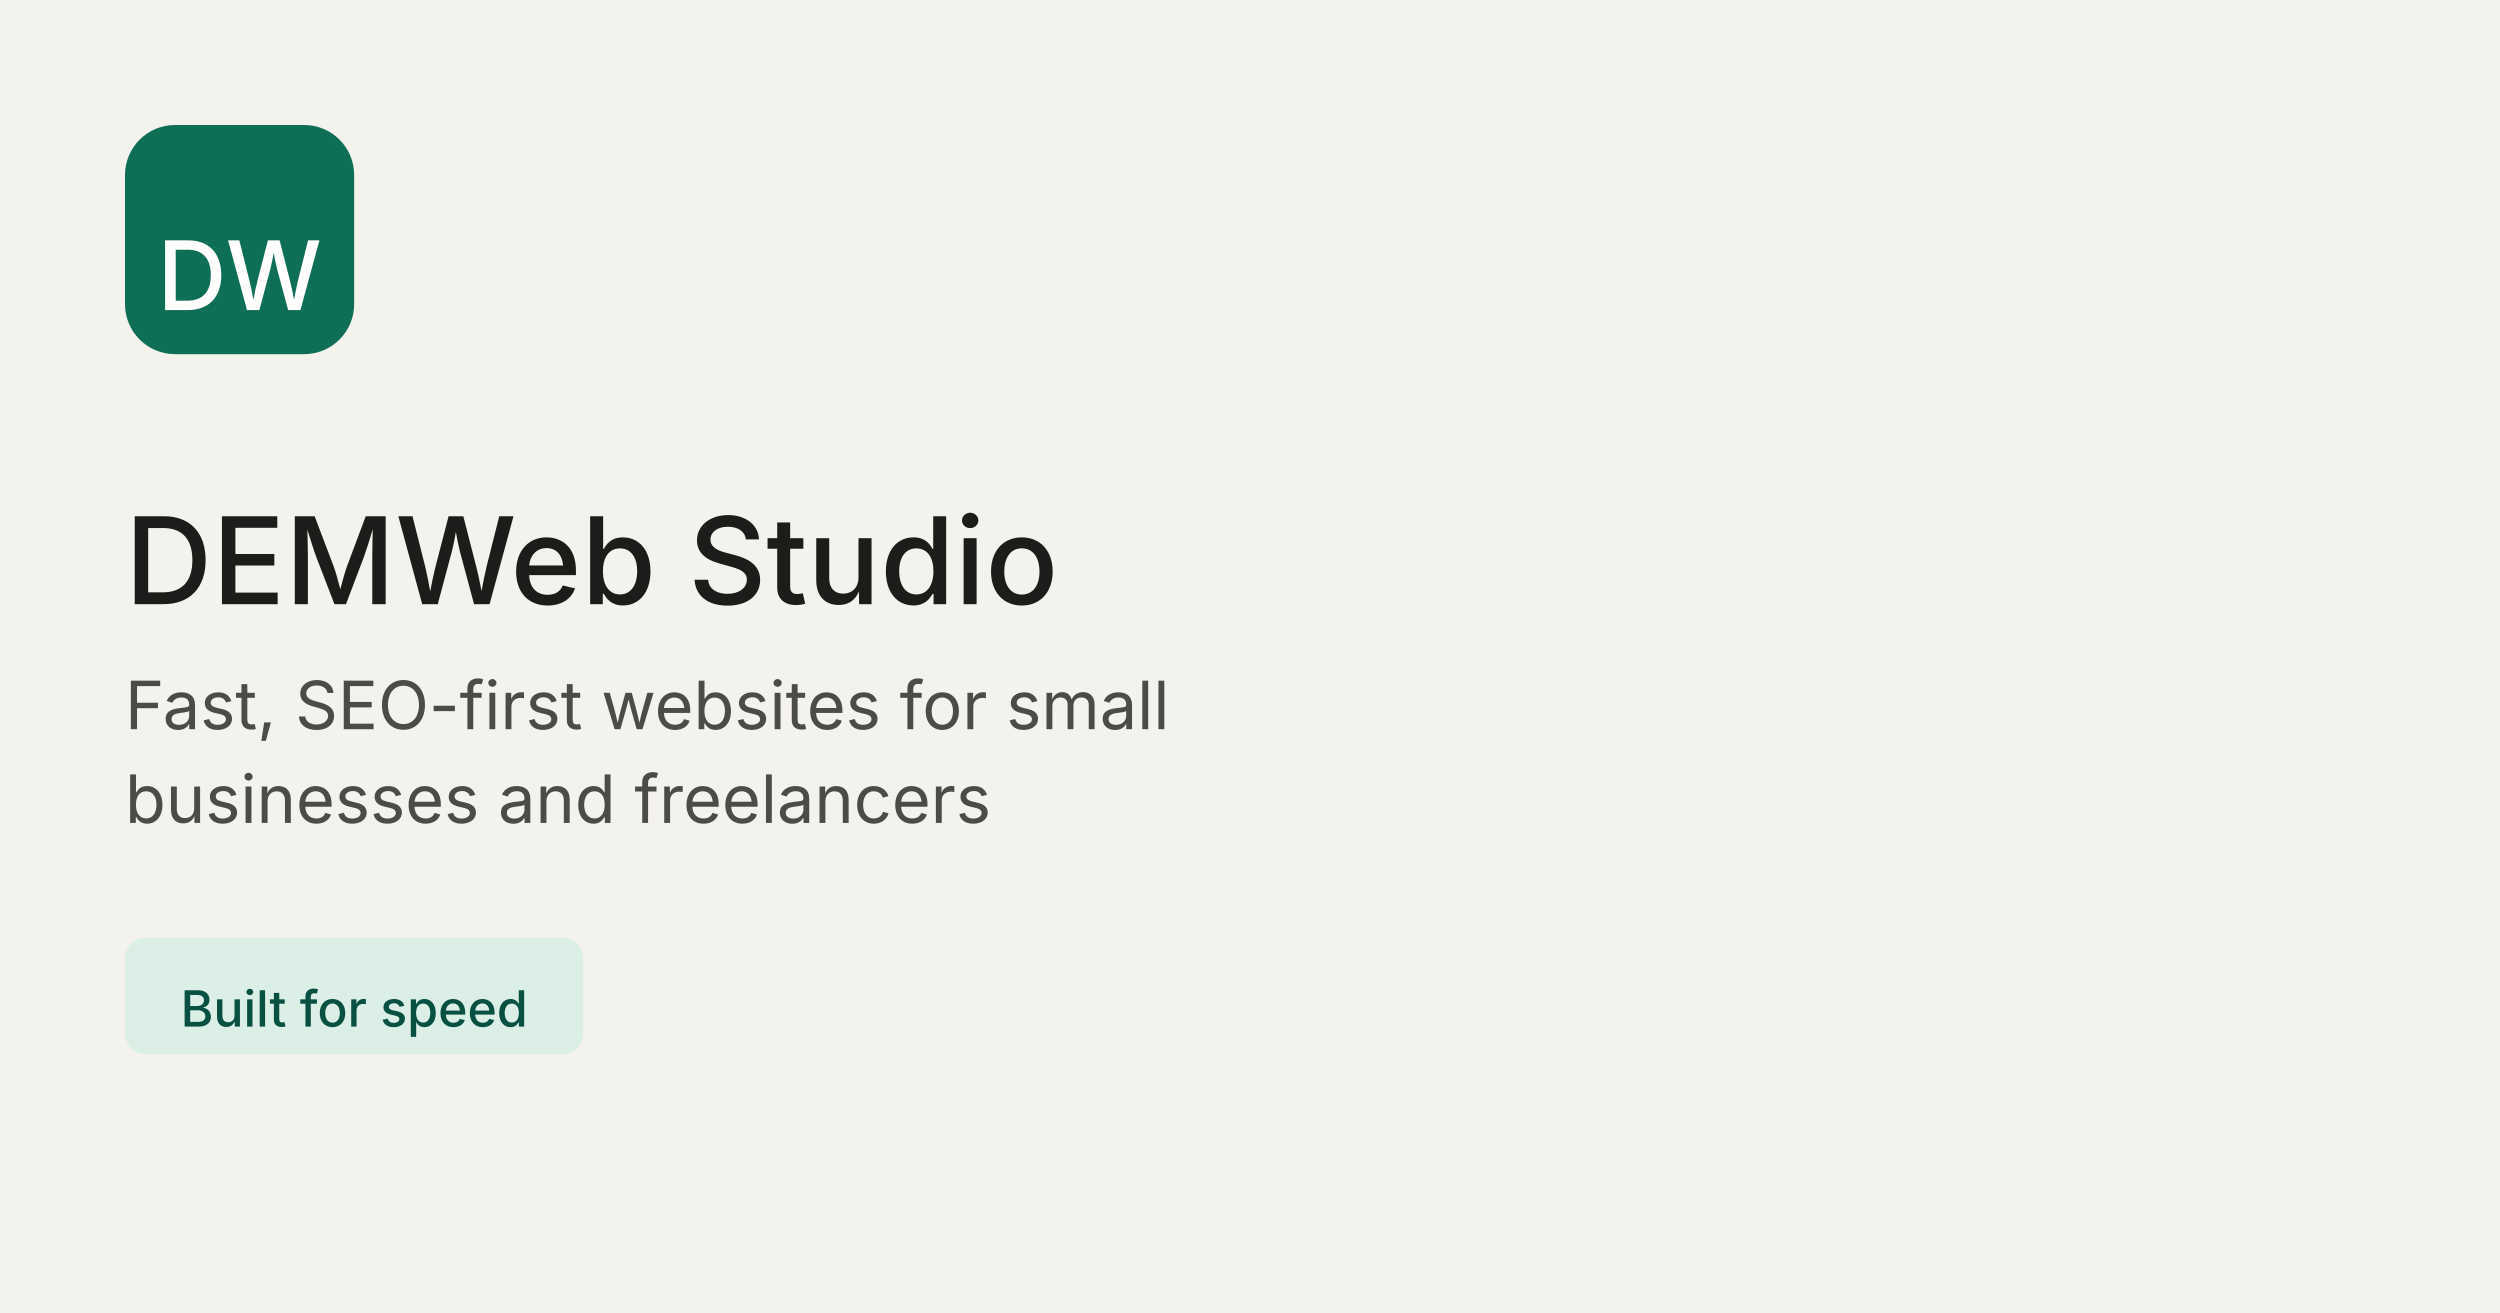
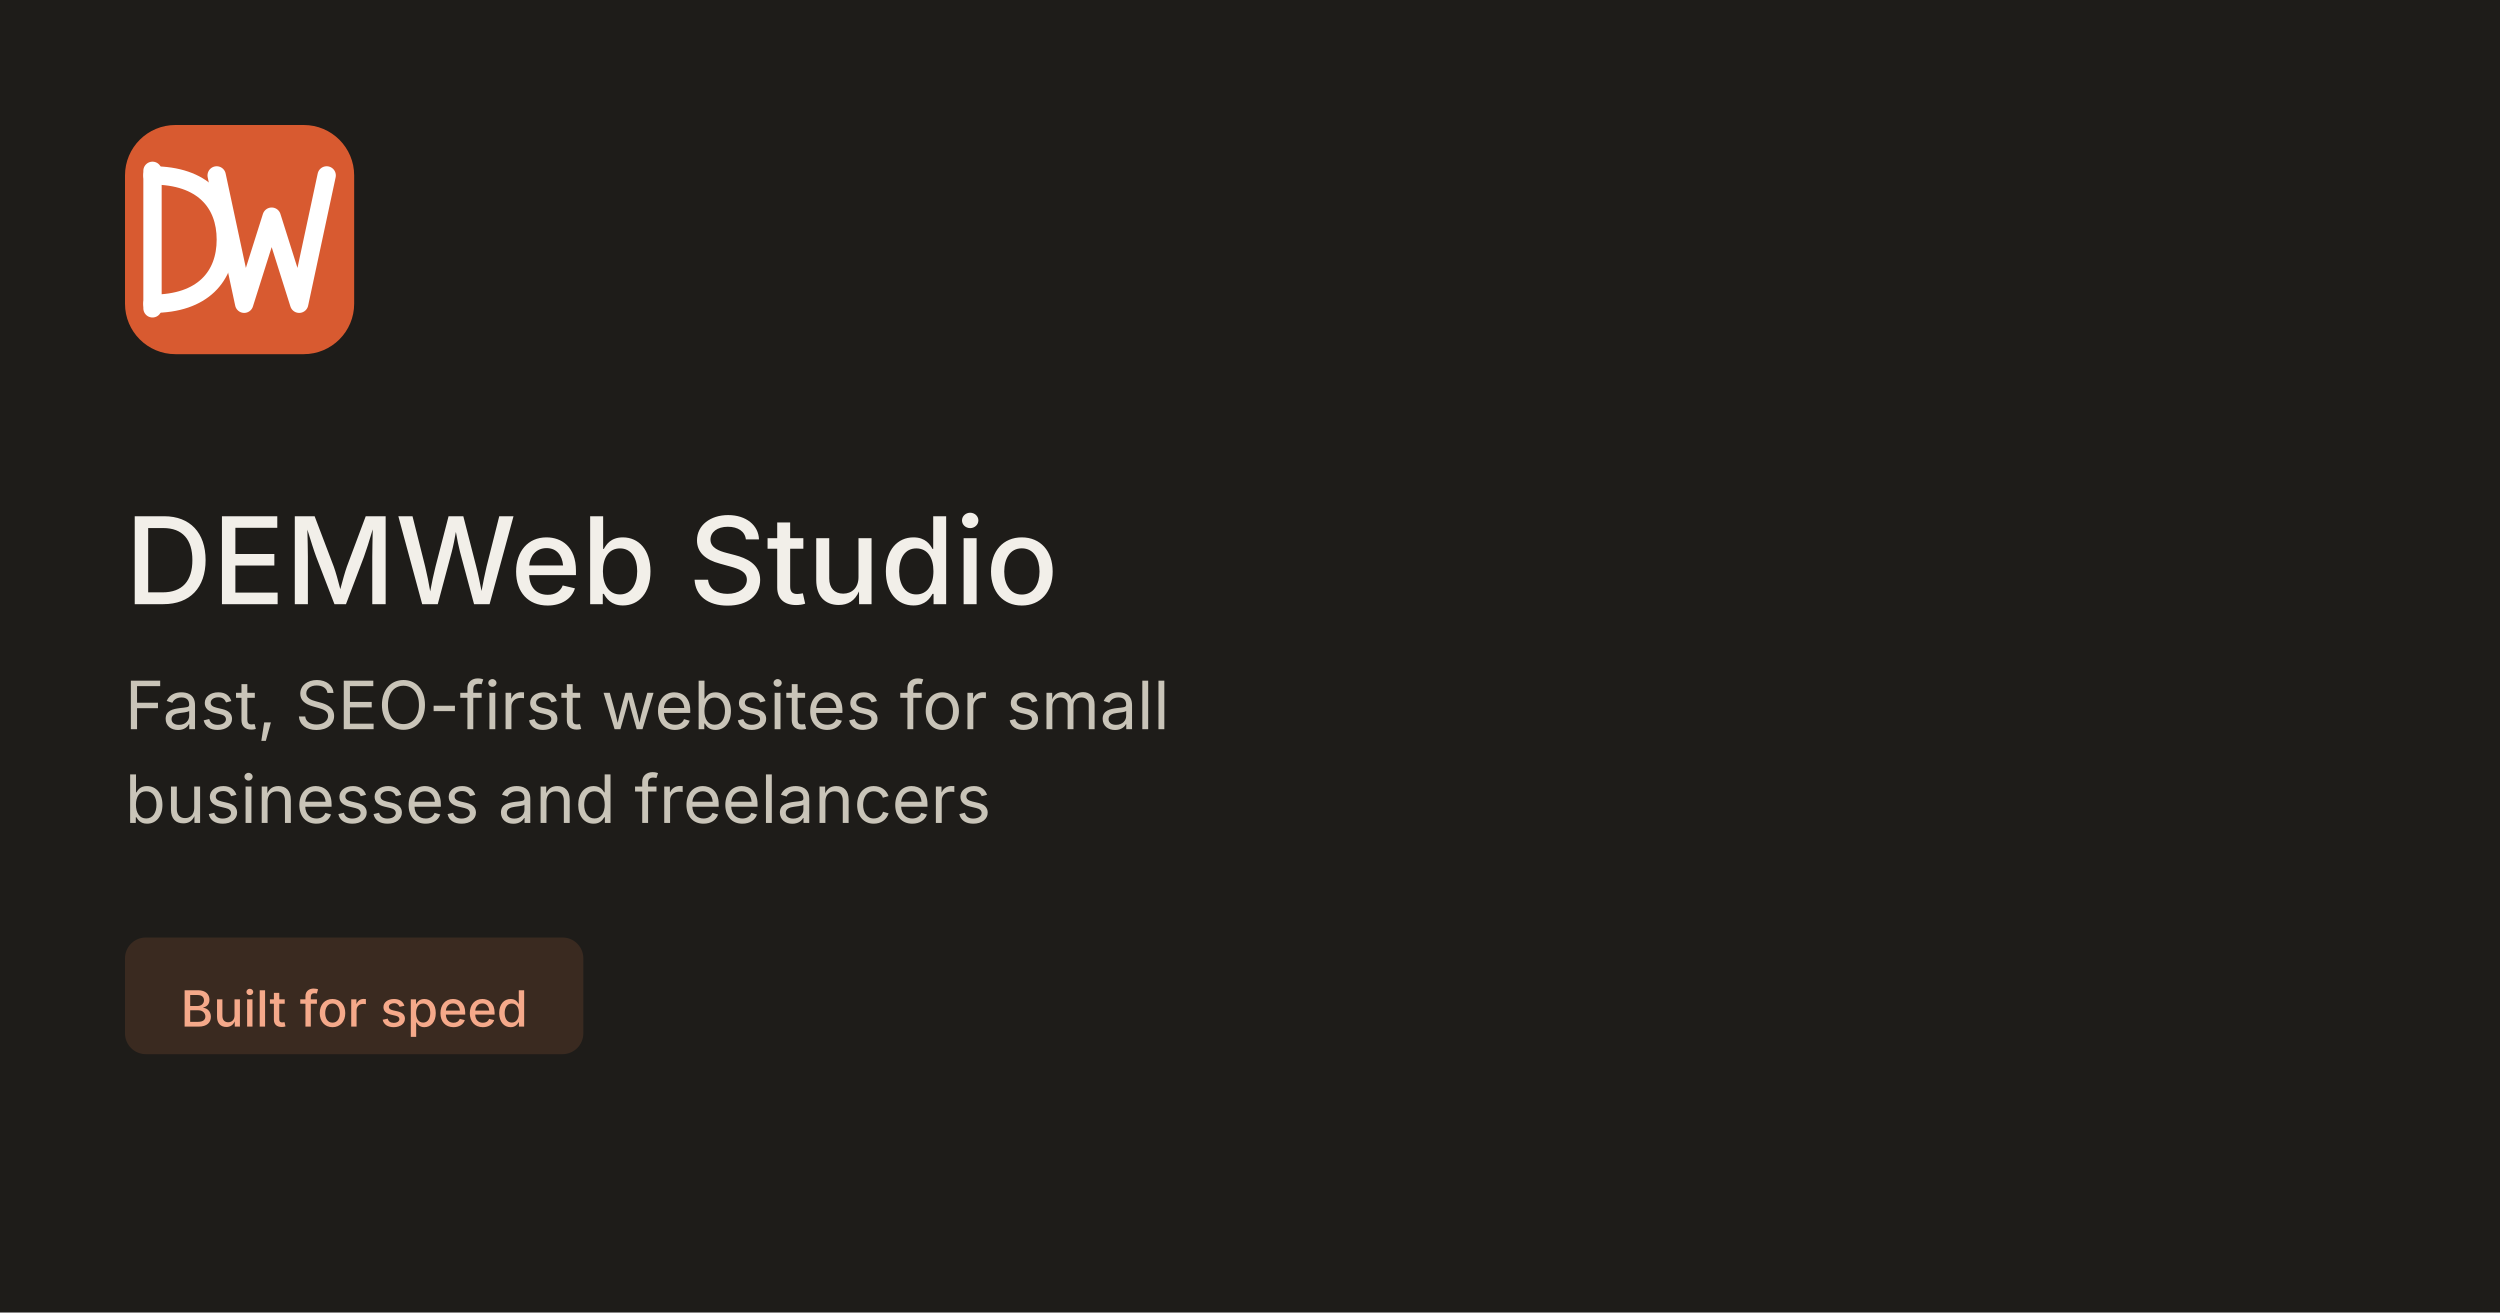
<svg xmlns="http://www.w3.org/2000/svg" width="1200" height="630" viewBox="0 0 1200 630">
-   <rect width="1200" height="630" fill="#F4F2EC" />
-   <rect x="60" y="60" width="110" height="110" rx="24" fill="#0F6E56" />
-   <text x="115" y="132" text-anchor="middle" dominant-baseline="middle" font-family="Inter, ui-sans-serif, system-ui, sans-serif" font-weight="500" font-size="46" fill="#FFFFFF">DW</text>
-   <text x="60" y="290" font-family="Inter, ui-sans-serif, system-ui, sans-serif" font-weight="500" font-size="58" fill="#1C1C1A">DEMWeb Studio</text>
-   <text x="60" y="350" font-family="Inter, ui-sans-serif, system-ui, sans-serif" font-weight="400" font-size="32" fill="#4B4C46">Fast, SEO-first websites for small</text>
-   <text x="60" y="395" font-family="Inter, ui-sans-serif, system-ui, sans-serif" font-weight="400" font-size="32" fill="#4B4C46">businesses and freelancers</text>
-   <rect x="60" y="450" width="220" height="56" rx="10" fill="#DCEFE6" />
-   <text x="170" y="484" text-anchor="middle" dominant-baseline="middle" font-family="Inter, ui-sans-serif, system-ui, sans-serif" font-weight="500" font-size="24" fill="#085041">Built for speed</text>
+   <rect width="1200" height="630" fill="#1E1C19" />
+   <svg x="60" y="60" width="110" height="110" viewBox="0 0 100 100">
+     <rect width="100" height="100" rx="22" fill="#D85A30" />
+     <path d="M12,20 L12,80" fill="none" stroke="#FFFFFF" stroke-width="8" stroke-linecap="round" />
+     <path d="M12,22 C34,22 44,34 44,50 C44,66 34,78 12,78" fill="none" stroke="#FFFFFF" stroke-width="8" stroke-linecap="round" />
+     <path d="M40,22 L52,78 L64,40 L76,78 L88,22" fill="none" stroke="#FFFFFF" stroke-width="8" stroke-linecap="round" stroke-linejoin="round" />
+   </svg>
+   <text x="60" y="290" font-family="Inter, ui-sans-serif, system-ui, sans-serif" font-weight="500" font-size="58" fill="#F2EFE9">DEMWeb Studio</text>
+   <text x="60" y="350" font-family="Inter, ui-sans-serif, system-ui, sans-serif" font-weight="400" font-size="32" fill="#C9C4B8">Fast, SEO-first websites for small</text>
+   <text x="60" y="395" font-family="Inter, ui-sans-serif, system-ui, sans-serif" font-weight="400" font-size="32" fill="#C9C4B8">businesses and freelancers</text>
+   <rect x="60" y="450" width="220" height="56" rx="10" fill="#3A2A20" />
+   <text x="170" y="484" text-anchor="middle" dominant-baseline="middle" font-family="Inter, ui-sans-serif, system-ui, sans-serif" font-weight="500" font-size="24" fill="#F5A98A">Built for speed</text>
</svg>
